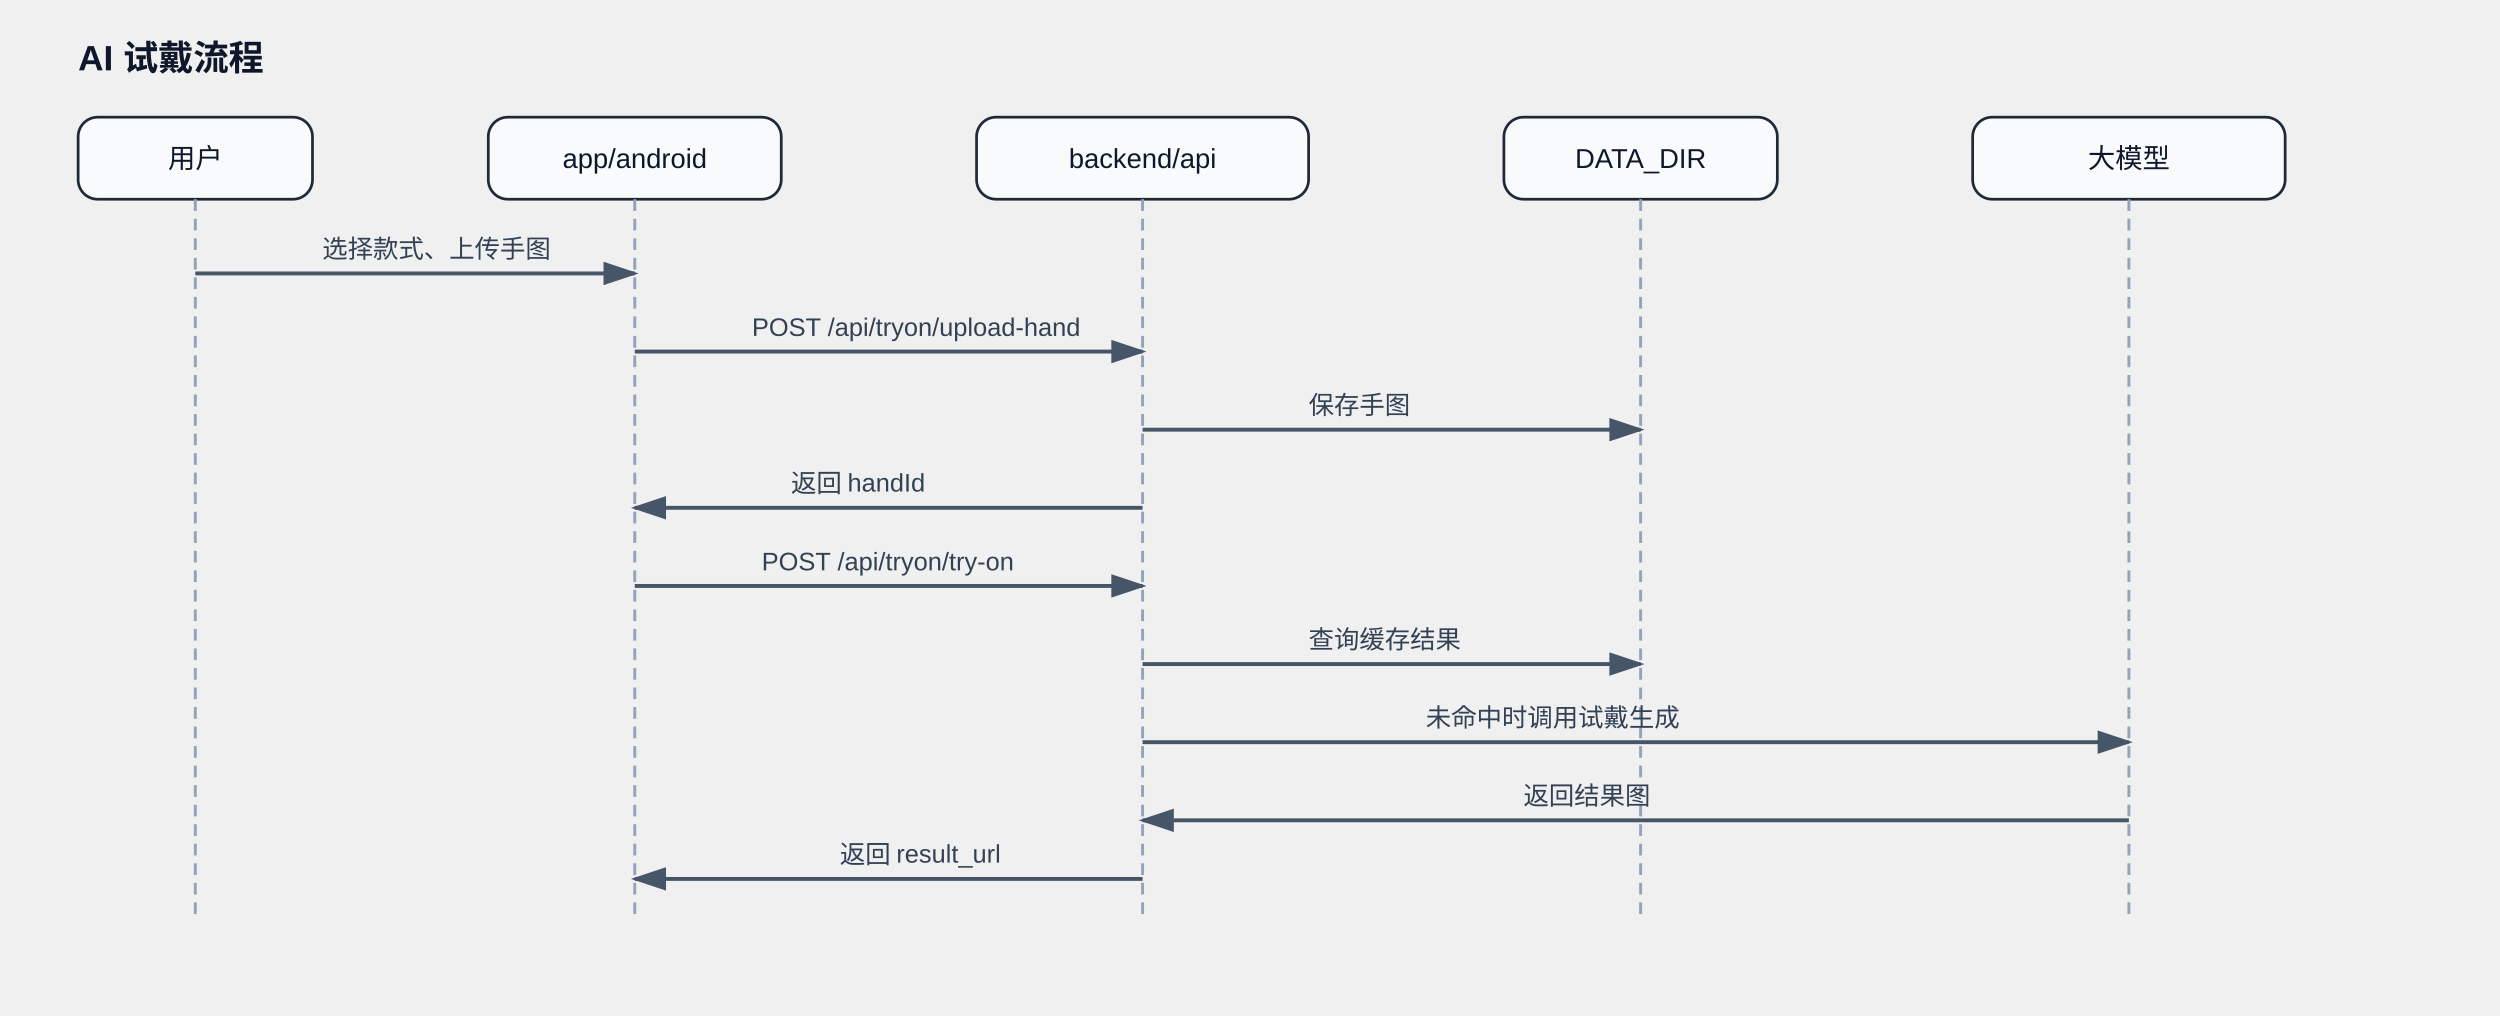
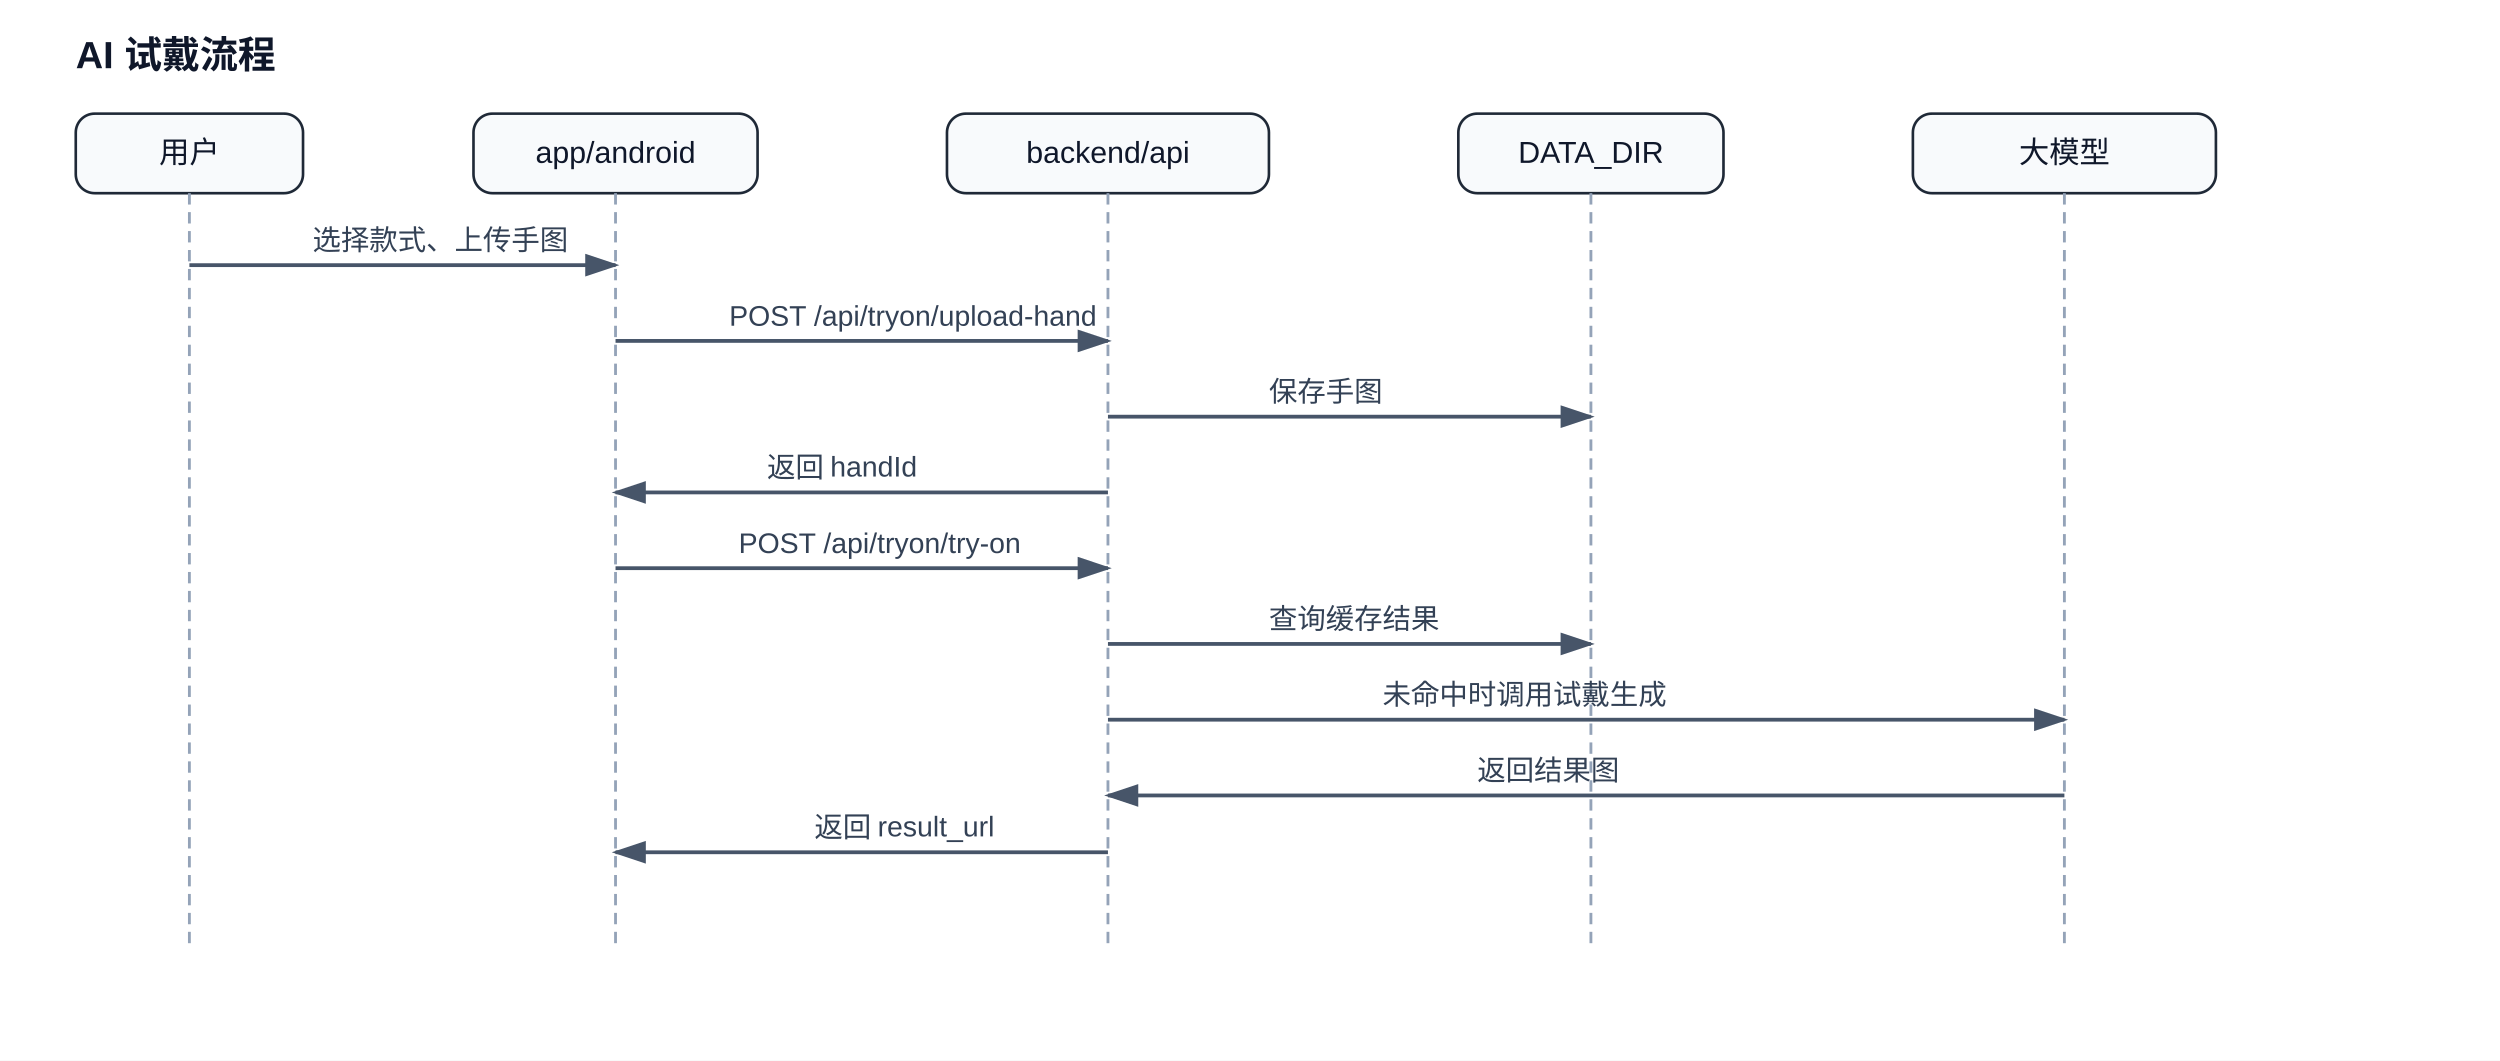
- <svg xmlns="http://www.w3.org/2000/svg" width="1280" height="520" viewBox="0 0 1280 520">
+ <svg xmlns="http://www.w3.org/2000/svg" width="1320" height="560" viewBox="0 0 1320 560">
  <defs>
    <marker id="arrow" markerWidth="10" markerHeight="10" refX="8" refY="3" orient="auto" markerUnits="strokeWidth">
      <path d="M0,0 L0,6 L9,3 z" fill="#475569" />
    </marker>
    <style>
-       .title { font: 18px Arial, sans-serif; font-weight: bold; fill: #0f172a; }
-       .actor { font: 14px Arial, sans-serif; fill: #0f172a; text-anchor: middle; }
+       .title { font: 20px Arial, sans-serif; font-weight: bold; fill: #0f172a; }
+       .actor { font: 16px Arial, sans-serif; fill: #0f172a; text-anchor: middle; }
      .box { fill: #f8fafc; stroke: #1f2937; stroke-width: 1.4; rx: 10; ry: 10; }
      .lifeline { stroke: #94a3b8; stroke-dasharray: 6 4; stroke-width: 1.5; }
      .msg { stroke: #475569; stroke-width: 2; fill: none; marker-end: url(#arrow); }
-       .label { font: 13px Arial, sans-serif; fill: #334155; }
+       .label { font: 15px Arial, sans-serif; fill: #334155; }
    </style>
  </defs>
+   <rect x="0" y="0" width="1320" height="560" fill="#ffffff" />
  <text x="40" y="36" class="title">AI 试戴流程</text>
  <rect x="40" y="60" width="120" height="42" class="box" fill="#dbeafe" />
  <text x="100" y="86" class="actor">用户</text>
  <rect x="250" y="60" width="150" height="42" class="box" fill="#e0f2fe" />
  <text x="325" y="86" class="actor">app/android</text>
  <rect x="500" y="60" width="170" height="42" class="box" fill="#dcfce7" />
  <text x="585" y="86" class="actor">backend/api</text>
  <rect x="770" y="60" width="140" height="42" class="box" fill="#fee2e2" />
  <text x="840" y="86" class="actor">DATA_DIR</text>
  <rect x="1010" y="60" width="160" height="42" class="box" fill="#fef3c7" />
  <text x="1090" y="86" class="actor">大模型</text>
-   <line x1="100" y1="102" x2="100" y2="470" class="lifeline" />
-   <line x1="325" y1="102" x2="325" y2="470" class="lifeline" />
-   <line x1="585" y1="102" x2="585" y2="470" class="lifeline" />
-   <line x1="840" y1="102" x2="840" y2="470" class="lifeline" />
-   <line x1="1090" y1="102" x2="1090" y2="470" class="lifeline" />
+   <line x1="100" y1="102" x2="100" y2="500" class="lifeline" />
+   <line x1="325" y1="102" x2="325" y2="500" class="lifeline" />
+   <line x1="585" y1="102" x2="585" y2="500" class="lifeline" />
+   <line x1="840" y1="102" x2="840" y2="500" class="lifeline" />
+   <line x1="1090" y1="102" x2="1090" y2="500" class="lifeline" />
  <path d="M100 140 L325 140" class="msg" />
  <text x="165" y="132" class="label">选择款式、上传手图</text>
  <path d="M325 180 L585 180" class="msg" />
  <text x="385" y="172" class="label">POST /api/tryon/upload-hand</text>
  <path d="M585 220 L840 220" class="msg" />
  <text x="670" y="212" class="label">保存手图</text>
  <path d="M585 260 L325 260" class="msg" />
  <text x="405" y="252" class="label">返回 handId</text>
  <path d="M325 300 L585 300" class="msg" />
  <text x="390" y="292" class="label">POST /api/tryon/try-on</text>
  <path d="M585 340 L840 340" class="msg" />
  <text x="670" y="332" class="label">查询缓存结果</text>
  <path d="M585 380 L1090 380" class="msg" />
  <text x="730" y="372" class="label">未命中时调用试戴生成</text>
  <path d="M1090 420 L585 420" class="msg" />
  <text x="780" y="412" class="label">返回结果图</text>
  <path d="M585 450 L325 450" class="msg" />
  <text x="430" y="442" class="label">返回 result_url</text>
</svg>
